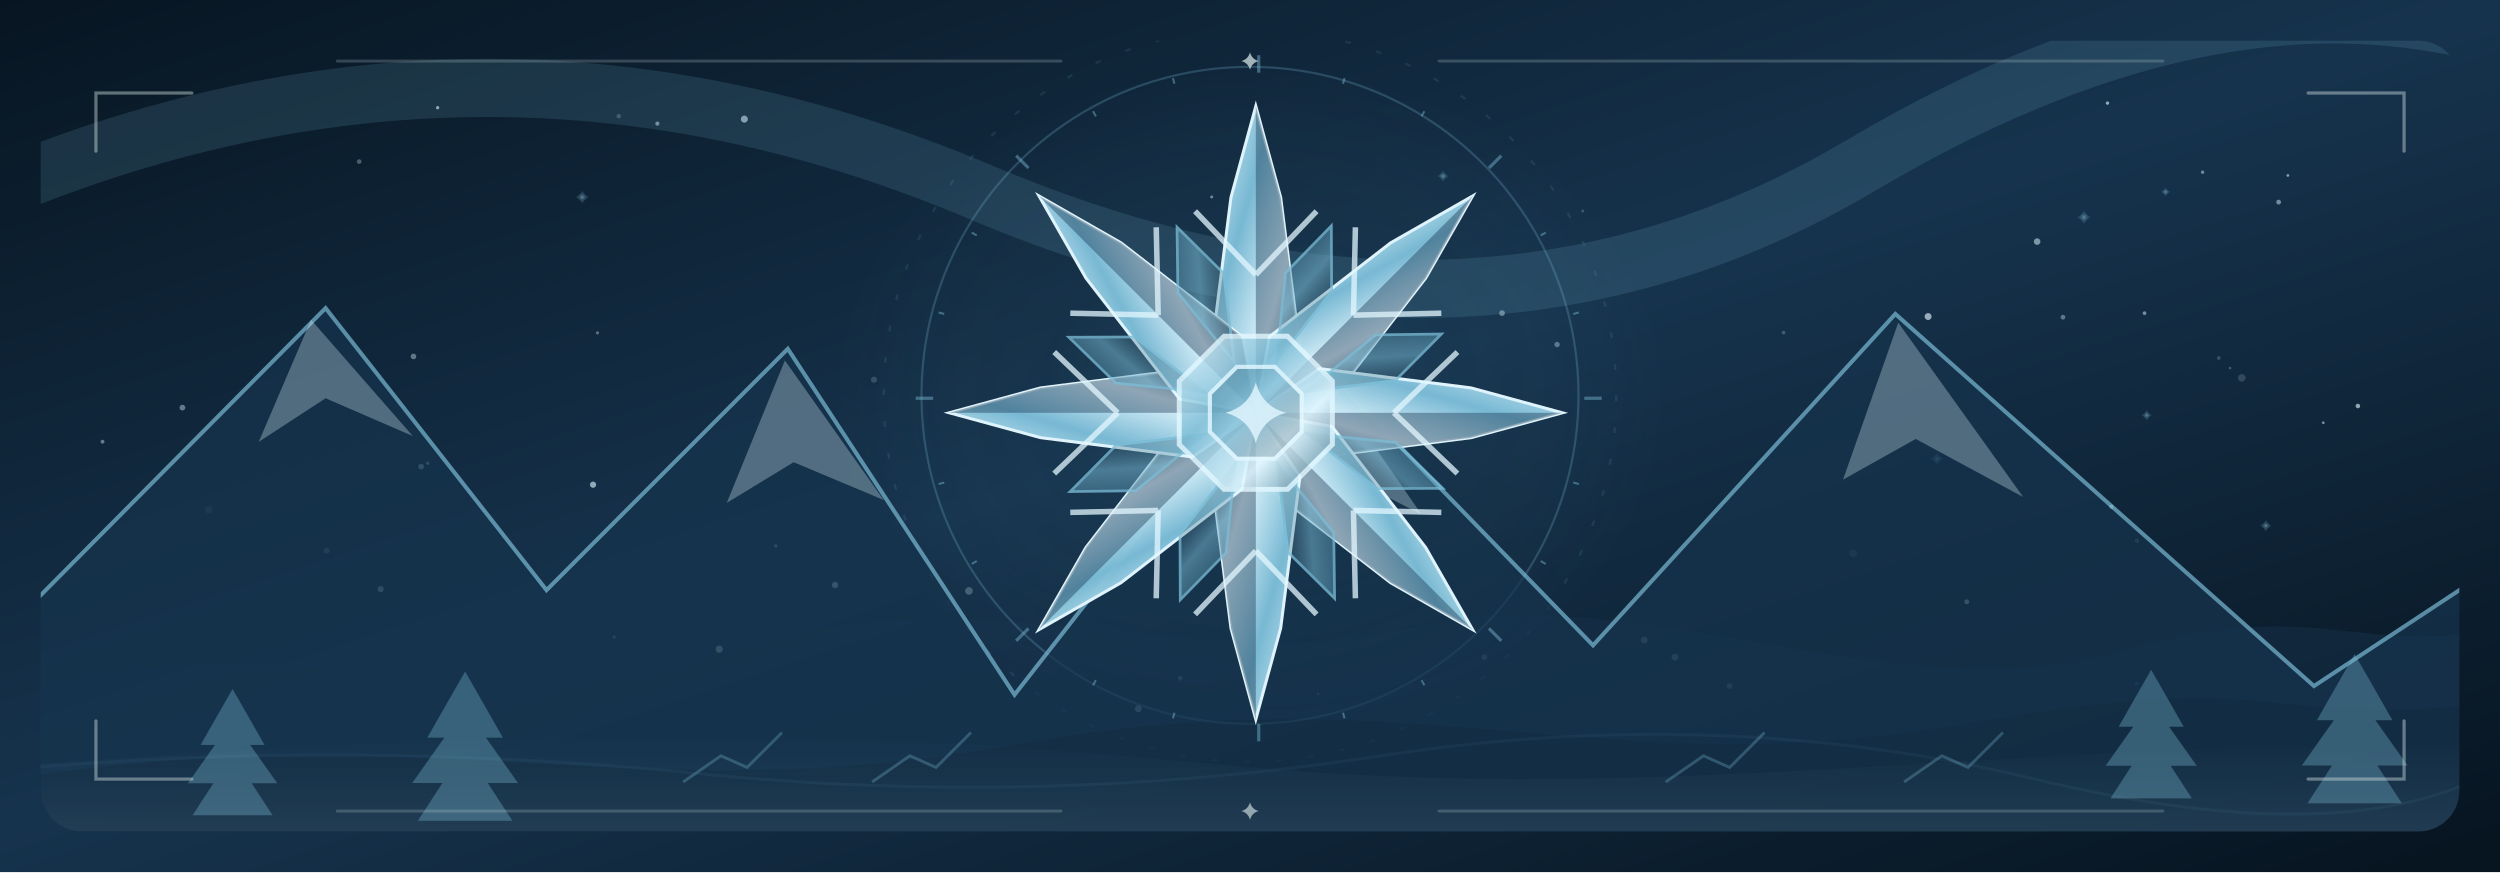
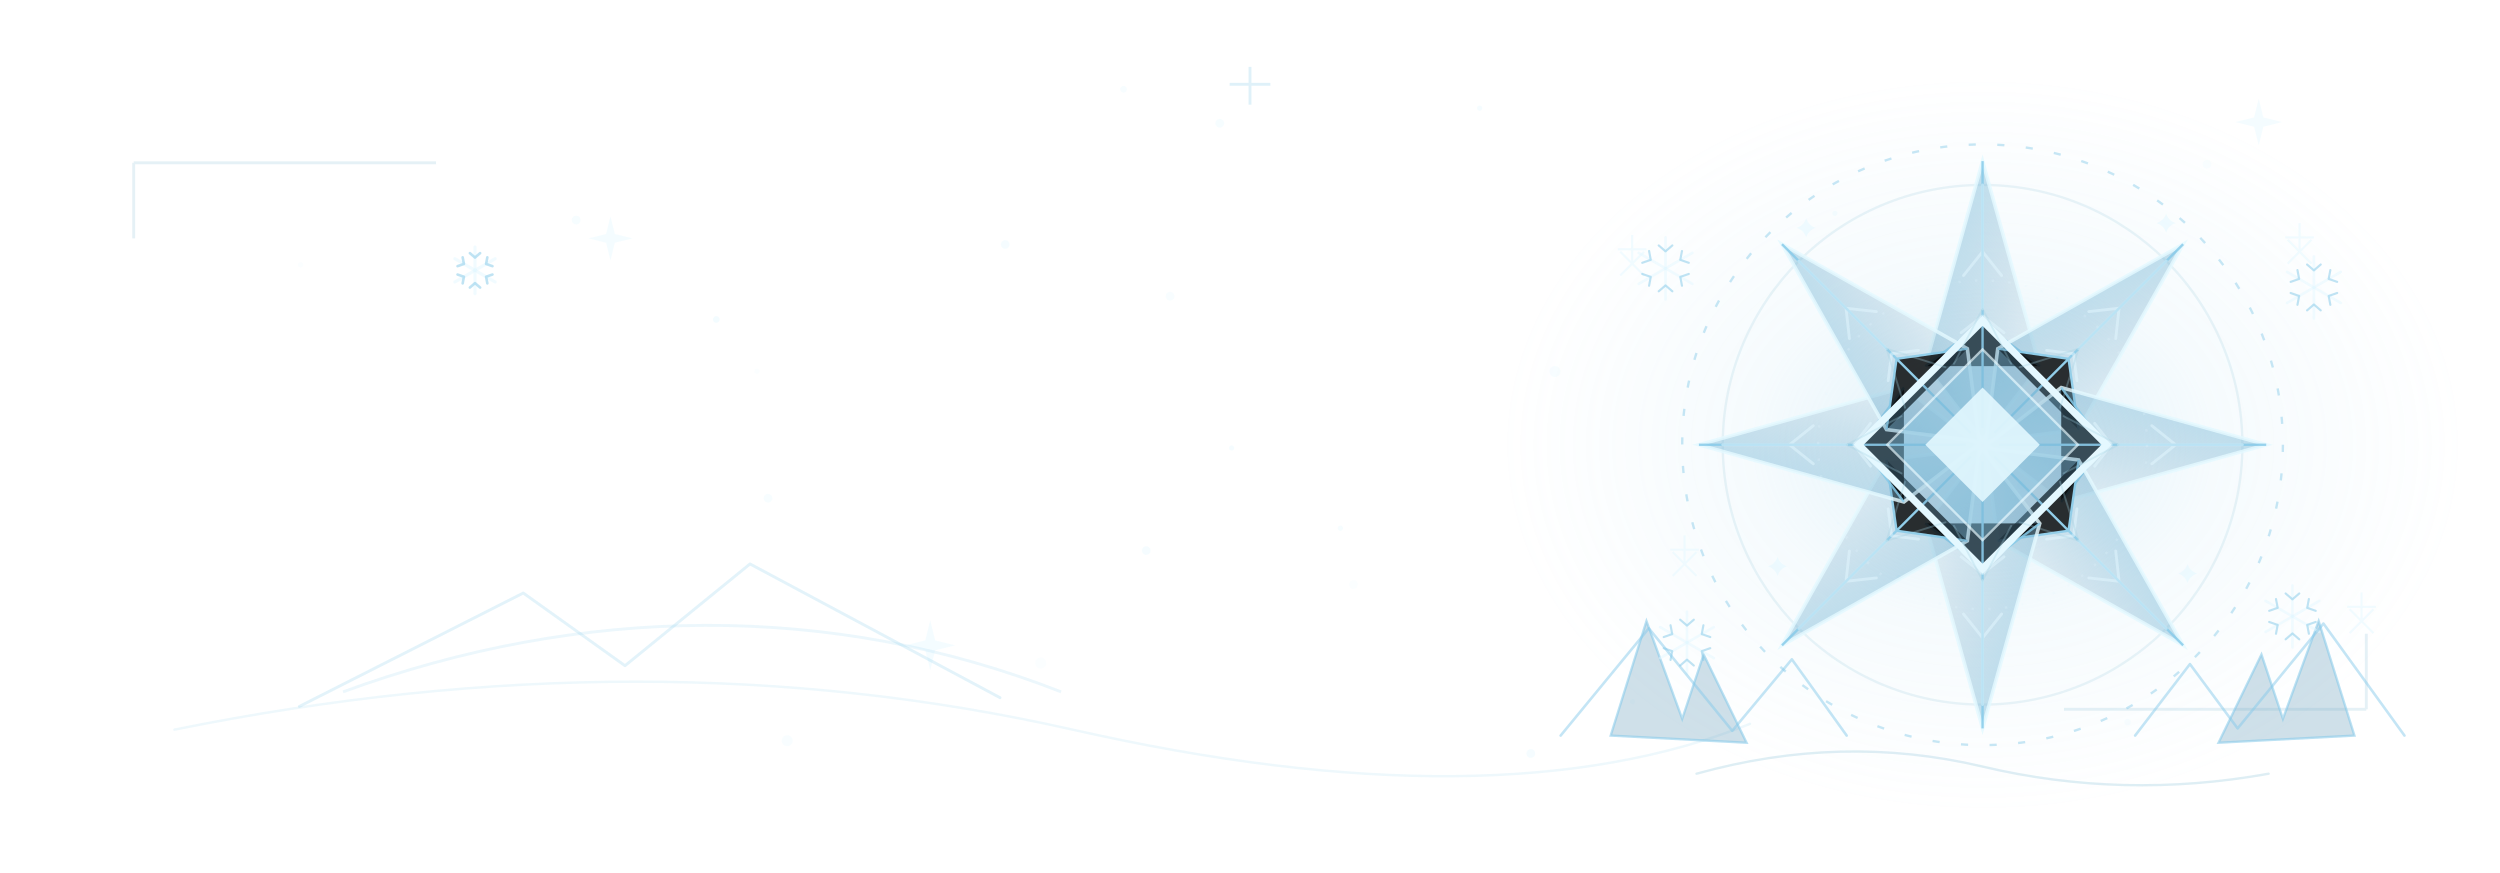
- <svg xmlns="http://www.w3.org/2000/svg" width="860" height="300" viewBox="0 0 860 300" role="img" aria-label="Arte vetorial: Inverno Eterno">
+ <svg xmlns="http://www.w3.org/2000/svg" width="860" height="300" viewBox="0 0 860 300" role="img" aria-label="Arte vetorial Inverno Eterno">
  <defs>
-     <style>:root{--ink:#7abbd5;--light:#e2f7ff;--deep:#16334d;--base:#071521;--ornament:#c6d6d8}</style>
-     <linearGradient id="bg" x1="0" y1="0" x2="0.95" y2="1">
-       <stop stop-color="#071521" />
-       <stop offset=".50" stop-color="#16334d" />
-       <stop offset="1" stop-color="#071521" />
+     <linearGradient id="metal" x1="0" y1="0" x2="1" y2="1">
+       <stop stop-color="#e4f8ff" />
+       <stop offset=".42" stop-color="#83c9e9" />
+       <stop offset="1" stop-color="#5c95b5" />
+     </linearGradient>
+     <linearGradient id="wash" x1="0" y1="0" x2="1" y2="0">
+       <stop stop-color="#5c95b5" stop-opacity=".02" />
+       <stop offset=".55" stop-color="#83c9e9" stop-opacity=".12" />
+       <stop offset="1" stop-color="#83c9e9" stop-opacity=".04" />
    </linearGradient>
    <radialGradient id="halo">
-       <stop stop-color="#7abbd5" stop-opacity=".29" />
-       <stop offset=".5" stop-color="#356981" stop-opacity=".13" />
-       <stop offset="1" stop-color="#7abbd5" stop-opacity="0" />
+       <stop stop-color="#83c9e9" stop-opacity=".25" />
+       <stop offset=".48" stop-color="#83c9e9" stop-opacity=".075" />
+       <stop offset="1" stop-color="#83c9e9" stop-opacity="0" />
    </radialGradient>
-     <linearGradient id="metal" x1="0" y1="0" x2="1" y2="1">
-       <stop stop-color="#e2f7ff" />
-       <stop offset=".36" stop-color="#7abbd5" />
-       <stop offset=".68" stop-color="#e2f7ff" />
-       <stop offset="1" stop-color="#356981" />
-     </linearGradient>
-     <linearGradient id="shadow" x1="0" y1="0" x2="1" y2="1">
-       <stop stop-color="#356981" />
-       <stop offset=".55" stop-color="#16334d" />
-       <stop offset="1" stop-color="#071521" />
-     </linearGradient>
-     <radialGradient id="shine">
-       <stop stop-color="#e2f7ff" />
-       <stop offset=".32" stop-color="#7abbd5" stop-opacity=".66" />
-       <stop offset="1" stop-color="#7abbd5" stop-opacity="0" />
-     </radialGradient>
+     <linearGradient id="gold" x1="0" y1="0" x2="1" y2="1">
+       <stop stop-color="#e4f8ff" />
+       <stop offset=".52" stop-color="#a1cee0" />
+       <stop offset="1" stop-color="#5c95b5" />
+     </linearGradient>
    <linearGradient id="glass" x1="0" y1="0" x2="1" y2="1">
-       <stop stop-color="#356981" stop-opacity=".62" />
-       <stop offset=".45" stop-color="#7abbd5" stop-opacity=".66" />
-       <stop offset="1" stop-color="#071521" stop-opacity=".12" />
-     </linearGradient>
-     <linearGradient id="mist" x1="0" y1="0" x2="0" y2="1">
-       <stop stop-color="#7abbd5" stop-opacity="0" />
-       <stop offset="1" stop-color="#e2f7ff" stop-opacity=".23" />
-     </linearGradient>
-     <clipPath id="clip">
-       <rect x="14" y="14" width="832" height="272" rx="14" />
-     </clipPath>
+       <stop stop-color="#83c9e9" stop-opacity=".6" />
+       <stop offset=".75" stop-color="#5c95b5" stop-opacity=".14" />
+       <stop offset="1" stop-color="#e4f8ff" stop-opacity=".24" />
+     </linearGradient>
  </defs>
-   <rect width="860" height="300" fill="url(#bg)" />
-   <g clip-path="url(#clip)">
-     <circle cx="147.13" cy="159.36" r="0.56" fill="#e2f7ff" opacity="0.5" />
-     <circle cx="516.7" cy="107.71" r="0.99" fill="#e2f7ff" opacity="0.42" />
-     <circle cx="62.75" cy="140.22" r="0.99" fill="#e2f7ff" opacity="0.4" />
-     <circle cx="735.09" cy="185.97" r="0.76" fill="#e2f7ff" opacity="0.24" />
-     <circle cx="130.95" cy="202.67" r="1.06" fill="#e2f7ff" opacity="0.44" />
-     <circle cx="383.15" cy="133.73" r="0.61" fill="#e2f7ff" opacity="0.4" />
-     <circle cx="144.86" cy="160.51" r="1" fill="#e2f7ff" opacity="0.48" />
-     <circle cx="226.14" cy="42.52" r="0.72" fill="#e2f7ff" opacity="0.48" />
-     <circle cx="437.97" cy="188.72" r="0.81" fill="#e2f7ff" opacity="0.33" />
-     <circle cx="757.69" cy="59.24" r="0.6" fill="#e2f7ff" opacity="0.43" />
-     <circle cx="535.64" cy="118.52" r="0.93" fill="#e2f7ff" opacity="0.35" />
-     <circle cx="565.62" cy="220.21" r="1.18" fill="#e2f7ff" opacity="0.46" />
-     <circle cx="405.99" cy="233.3" r="0.82" fill="#e2f7ff" opacity="0.45" />
-     <circle cx="726.26" cy="174.4" r="0.77" fill="#e2f7ff" opacity="0.51" />
-     <circle cx="510.63" cy="226.04" r="0.99" fill="#e2f7ff" opacity="0.4" />
-     <circle cx="811.11" cy="139.67" r="0.78" fill="#e2f7ff" opacity="0.62" />
-     <circle cx="787.03" cy="60.36" r="0.47" fill="#e2f7ff" opacity="0.57" />
-     <circle cx="737.72" cy="107.74" r="0.64" fill="#e2f7ff" opacity="0.48" />
-     <circle cx="783.85" cy="69.52" r="0.83" fill="#e2f7ff" opacity="0.47" />
-     <circle cx="205.53" cy="114.51" r="0.54" fill="#e2f7ff" opacity="0.37" />
-     <circle cx="212.85" cy="39.98" r="0.77" fill="#e2f7ff" opacity="0.2" />
-     <circle cx="123.56" cy="55.58" r="0.8" fill="#e2f7ff" opacity="0.29" />
-     <circle cx="613.55" cy="114.41" r="0.63" fill="#e2f7ff" opacity="0.22" />
-     <circle cx="266.88" cy="187.76" r="0.59" fill="#e2f7ff" opacity="0.37" />
-     <circle cx="676.57" cy="207.03" r="0.84" fill="#e2f7ff" opacity="0.57" />
-     <circle cx="544.46" cy="72.59" r="0.49" fill="#e2f7ff" opacity="0.21" />
-     <circle cx="663.27" cy="108.89" r="1.2" fill="#e2f7ff" opacity="0.63" />
-     <circle cx="767.15" cy="126.63" r="0.41" fill="#e2f7ff" opacity="0.27" />
-     <circle cx="204.01" cy="166.74" r="1.07" fill="#e2f7ff" opacity="0.61" />
-     <circle cx="594.94" cy="236" r="1.01" fill="#e2f7ff" opacity="0.37" />
-     <circle cx="700.77" cy="83.11" r="1.14" fill="#e2f7ff" opacity="0.51" />
-     <circle cx="724.97" cy="35.47" r="0.58" fill="#e2f7ff" opacity="0.62" />
-     <circle cx="142.24" cy="122.62" r="0.97" fill="#e2f7ff" opacity="0.38" />
-     <circle cx="734.93" cy="235.06" r="0.72" fill="#e2f7ff" opacity="0.19" />
-     <circle cx="763.26" cy="123.15" r="0.64" fill="#e2f7ff" opacity="0.19" />
-     <circle cx="35.27" cy="151.94" r="0.67" fill="#e2f7ff" opacity="0.41" />
-     <circle cx="771.17" cy="130.01" r="1.31" fill="#e2f7ff" opacity="0.16" />
-     <circle cx="637.47" cy="190.29" r="1.31" fill="#e2f7ff" opacity="0.14" />
-     <circle cx="435.36" cy="146.07" r="0.97" fill="#e2f7ff" opacity="0.37" />
-     <circle cx="247.42" cy="223.33" r="1.23" fill="#e2f7ff" opacity="0.49" />
-     <circle cx="799.2" cy="145.42" r="0.48" fill="#e2f7ff" opacity="0.49" />
-     <circle cx="112.32" cy="189.44" r="1.02" fill="#e2f7ff" opacity="0.23" />
-     <circle cx="150.54" cy="37.05" r="0.57" fill="#e2f7ff" opacity="0.64" />
-     <circle cx="211.27" cy="219.14" r="0.53" fill="#e2f7ff" opacity="0.3" />
-     <circle cx="407.69" cy="101.91" r="1.32" fill="#e2f7ff" opacity="0.25" />
-     <circle cx="416.82" cy="67.75" r="0.5" fill="#e2f7ff" opacity="0.49" />
-     <circle cx="300.65" cy="130.61" r="1.06" fill="#e2f7ff" opacity="0.17" />
-     <circle cx="71.81" cy="175.32" r="1.34" fill="#e2f7ff" opacity="0.13" />
-     <circle cx="391.59" cy="243.81" r="1.19" fill="#e2f7ff" opacity="0.64" />
-     <circle cx="453.47" cy="238.7" r="0.45" fill="#e2f7ff" opacity="0.37" />
-     <circle cx="709.66" cy="109.11" r="0.82" fill="#e2f7ff" opacity="0.36" />
-     <circle cx="333.32" cy="203.29" r="1.32" fill="#e2f7ff" opacity="0.24" />
-     <circle cx="287.27" cy="201.25" r="1.11" fill="#e2f7ff" opacity="0.55" />
-     <circle cx="576.2" cy="226.03" r="1.2" fill="#e2f7ff" opacity="0.46" />
-     <circle cx="256.05" cy="40.98" r="1.22" fill="#e2f7ff" opacity="0.57" />
-     <path d="M716.89 72.05 Q717.48 74.2 719.57 74.74 Q717.48 75.28 716.89 77.42 Q716.3 75.28 714.2 74.74 Q716.3 74.2 716.89 72.05Z" fill="url(#shine)" opacity="0.45" />
-     <path d="M744.96 64.19 Q745.36 65.65 746.79 66.01 Q745.36 66.38 744.96 67.84 Q744.56 66.38 743.13 66.01 Q744.56 65.65 744.96 64.19Z" fill="url(#shine)" opacity="0.45" />
-     <path d="M200.3 65.21 Q200.87 67.3 202.91 67.83 Q200.87 68.35 200.3 70.44 Q199.72 68.35 197.68 67.83 Q199.72 67.3 200.3 65.21Z" fill="url(#shine)" opacity="0.45" />
-     <path d="M666.36 155.19 Q666.93 157.29 668.98 157.82 Q666.93 158.34 666.36 160.44 Q665.78 158.34 663.73 157.82 Q665.78 157.29 666.36 155.19Z" fill="url(#shine)" opacity="0.45" />
-     <path d="M779.44 178.51 Q779.96 180.38 781.77 180.84 Q779.96 181.31 779.44 183.17 Q778.93 181.31 777.12 180.84 Q778.93 180.38 779.44 178.51Z" fill="url(#shine)" opacity="0.45" />
-     <path d="M738.48 140.76 Q738.94 142.43 740.57 142.85 Q738.94 143.27 738.48 144.95 Q738.02 143.27 736.38 142.85 Q738.02 142.43 738.48 140.76Z" fill="url(#shine)" opacity="0.45" />
-     <path d="M496.42 58.3 Q496.92 60.12 498.7 60.58 Q496.92 61.04 496.42 62.86 Q495.92 61.04 494.14 60.58 Q495.92 60.12 496.42 58.3Z" fill="url(#shine)" opacity="0.45" />
-     <path d="M-10 244 C105 205 150 256 246 225 S412 235 486 216 S654 247 730 224 S820 235 880 208 V310 H-10Z" fill="#16334d" opacity=".44" />
-     <path d="M-10 270 C150 243 211 281 350 256 S550 271 676 249 S770 255 878 239V314H-10Z" fill="#071521" opacity=".55" />
-     <path d="M0 265 Q120 254 239 266T475 260T700 268T860 264" fill="none" stroke="#7abbd5" stroke-opacity=".18" stroke-width="1" />
-     <ellipse cx="430" cy="136" rx="142.38" ry="113" fill="url(#halo)" opacity=".6" />
-     <circle cx="430" cy="136" r="113" fill="none" stroke="#7abbd5" stroke-width="0.75" stroke-opacity="0.25" />
-     <circle cx="430" cy="136" r="126" fill="none" stroke="#7abbd5" stroke-width="0.8" stroke-opacity="0.12" stroke-dasharray="2 9" />
-     <path d="M-20 239L112 106L188 203L271 120L349 239L445 116L548 222L652 108L796 236L890 174V310H-20Z" fill="#16334d" stroke="#7abbd5" stroke-width="1.4" opacity=".7" />
-     <path d="M107 110L142 150L112 137L89 152ZM270 124l34 48-31-13-23 14ZM449 119l40 58-37-19-29 13ZM653 111l43 60-37-20-25 14Z" fill="#e2f7ff" opacity=".3" />
-     <path d="M-20 265C154 253 256 247 419 263S700 251 890 257V300H-20" fill="url(#mist)" opacity=".5" />
-     <path d="M0 65Q169-5 337 66T640 57T880 20" stroke="#7abbd5" stroke-opacity=".15" stroke-width="20" fill="none" />
-     <path d="M545 137L551 137" stroke="#7abbd5" stroke-width="1.1" opacity="0.45" />
-     <path d="M541.18 165.99L543.12 166.51" stroke="#7abbd5" stroke-width="0.7" opacity="0.45" />
-     <path d="M529.99 193L531.73 194" stroke="#7abbd5" stroke-width="0.7" opacity="0.45" />
-     <path d="M512.2 216.2L516.44 220.44" stroke="#7abbd5" stroke-width="1.1" opacity="0.45" />
-     <path d="M489 233.99L490 235.73" stroke="#7abbd5" stroke-width="0.7" opacity="0.45" />
-     <path d="M461.99 245.18L462.51 247.12" stroke="#7abbd5" stroke-width="0.7" opacity="0.45" />
-     <path d="M433 249L433 255" stroke="#7abbd5" stroke-width="1.1" opacity="0.45" />
-     <path d="M404.01 245.18L403.49 247.12" stroke="#7abbd5" stroke-width="0.7" opacity="0.45" />
-     <path d="M377 233.99L376 235.73" stroke="#7abbd5" stroke-width="0.7" opacity="0.45" />
-     <path d="M353.8 216.2L349.56 220.44" stroke="#7abbd5" stroke-width="1.1" opacity="0.45" />
-     <path d="M336.01 193L334.27 194" stroke="#7abbd5" stroke-width="0.7" opacity="0.45" />
-     <path d="M324.82 165.99L322.88 166.51" stroke="#7abbd5" stroke-width="0.7" opacity="0.45" />
-     <path d="M321 137L315 137" stroke="#7abbd5" stroke-width="1.1" opacity="0.45" />
-     <path d="M324.82 108.01L322.88 107.49" stroke="#7abbd5" stroke-width="0.7" opacity="0.45" />
-     <path d="M336.01 81L334.27 80" stroke="#7abbd5" stroke-width="0.7" opacity="0.45" />
-     <path d="M353.8 57.8L349.56 53.56" stroke="#7abbd5" stroke-width="1.1" opacity="0.45" />
-     <path d="M377 40.01L376 38.27" stroke="#7abbd5" stroke-width="0.7" opacity="0.45" />
-     <path d="M404.01 28.82L403.49 26.88" stroke="#7abbd5" stroke-width="0.7" opacity="0.45" />
-     <path d="M433 25L433 19" stroke="#7abbd5" stroke-width="1.1" opacity="0.45" />
-     <path d="M461.99 28.82L462.51 26.88" stroke="#7abbd5" stroke-width="0.7" opacity="0.45" />
-     <path d="M489 40.01L490 38.27" stroke="#7abbd5" stroke-width="0.7" opacity="0.45" />
-     <path d="M512.2 57.8L516.44 53.56" stroke="#7abbd5" stroke-width="1.1" opacity="0.45" />
-     <path d="M529.99 81L531.73 80" stroke="#7abbd5" stroke-width="0.7" opacity="0.45" />
-     <path d="M541.18 108.01L543.12 107.49" stroke="#7abbd5" stroke-width="0.7" opacity="0.45" />
-     <g transform="translate(432 142) scale(0.95)">
+   <path d="M46 56h104M46 56v26M814 244h-104M814 244v-26" stroke="#a1cee0" stroke-opacity=".27" stroke-width="1" />
+   <path d="M430 23v13m-7-7h14" stroke="#83c9e9" stroke-opacity=".25" stroke-width="1" />
+   <circle cx="386.5" cy="30.7" r="1.15" fill="#e4f8ff" opacity="0.30" />
+   <circle cx="759.2" cy="56.5" r="1.5" fill="#e4f8ff" opacity="0.19" />
+   <circle cx="461.1" cy="181.7" r="0.9" fill="#e4f8ff" opacity="0.35" />
+   <circle cx="260.4" cy="127.7" r="0.9" fill="#e4f8ff" opacity="0.15" />
+   <circle cx="631.2" cy="73.4" r="0.9" fill="#e4f8ff" opacity="0.29" />
+   <circle cx="103.4" cy="91.1" r="0.9" fill="#e4f8ff" opacity="0.15" />
+   <circle cx="465.6" cy="201.1" r="1.5" fill="#e4f8ff" opacity="0.15" />
+   <circle cx="695.4" cy="167.0" r="1.5" fill="#e4f8ff" opacity="0.35" />
+   <circle cx="402.5" cy="101.9" r="1.5" fill="#e4f8ff" opacity="0.27" />
+   <circle cx="345.8" cy="84.1" r="1.5" fill="#e4f8ff" opacity="0.36" />
+   <circle cx="358.0" cy="228.1" r="1.9" fill="#e4f8ff" opacity="0.15" />
+   <circle cx="561.6" cy="241.4" r="0.9" fill="#e4f8ff" opacity="0.19" />
+   <circle cx="509.0" cy="37.2" r="0.9" fill="#e4f8ff" opacity="0.38" />
+   <circle cx="246.4" cy="109.9" r="1.15" fill="#e4f8ff" opacity="0.43" />
+   <circle cx="653.2" cy="198.7" r="0.9" fill="#e4f8ff" opacity="0.39" />
+   <circle cx="394.3" cy="189.4" r="1.5" fill="#e4f8ff" opacity="0.36" />
+   <circle cx="419.6" cy="42.4" r="1.5" fill="#e4f8ff" opacity="0.32" />
+   <circle cx="423.7" cy="154.1" r="0.9" fill="#e4f8ff" opacity="0.36" />
+   <circle cx="534.9" cy="127.8" r="1.9" fill="#e4f8ff" opacity="0.26" />
+   <circle cx="678.9" cy="147.3" r="1.9" fill="#e4f8ff" opacity="0.23" />
+   <circle cx="526.6" cy="259.2" r="1.5" fill="#e4f8ff" opacity="0.38" />
+   <circle cx="270.8" cy="254.8" r="1.9" fill="#e4f8ff" opacity="0.25" />
+   <circle cx="264.2" cy="171.4" r="1.5" fill="#e4f8ff" opacity="0.29" />
+   <circle cx="731.9" cy="248.4" r="1.15" fill="#e4f8ff" opacity="0.22" />
+   <circle cx="708.8" cy="144.3" r="1.15" fill="#e4f8ff" opacity="0.28" />
+   <circle cx="198.2" cy="75.7" r="1.5" fill="#e4f8ff" opacity="0.35" />
+   <path d="M210 74.4L211.5 80.5L217.6 82L211.5 83.5L210 89.6L208.5 83.5L202.4 82L208.5 80.5Z" fill="#e4f8ff" opacity=".40" />
+   <path d="M320 213.4L321.7 220.3L328.6 222L321.7 223.7L320 230.6L318.3 223.7L311.4 222L318.3 220.3Z" fill="#e4f8ff" opacity=".40" />
+   <path d="M777 34.0L778.6 40.4L785.0 42L778.6 43.6L777 50.0L775.4 43.6L769.0 42L775.4 40.4Z" fill="#e4f8ff" opacity=".40" />
+   <path d="M118 238c82-30 168-31 247 0" stroke="#83c9e9" stroke-opacity=".16" fill="none" />
+   <g data-hb-v86="ambient-detail" pointer-events="none">
+     <path d="M60 251Q223 218 369 251T602 249" stroke="#83c9e9" stroke-opacity="0.14" stroke-width="0.85" stroke-linecap="round" stroke-linejoin="round" fill="none" />
+     <path d="M103 243L180 204L215 229L258 194L344 240" stroke="#83c9e9" stroke-opacity="0.22" stroke-width="1" stroke-linecap="round" stroke-linejoin="round" fill="none" />
+     <g transform="rotate(0 163.4 93)">
+       <path d="M163.4 93v-8" stroke="#e4f8ff" stroke-opacity="0.5" stroke-width="1.1" stroke-linecap="round" stroke-linejoin="round" fill="none" />
+       <path d="M163.4 88.6l-1.76 -1.52M163.4 88.6l1.76 -1.52" stroke="#83c9e9" stroke-opacity="0.5" stroke-width="0.9" stroke-linecap="round" stroke-linejoin="round" fill="none" />
+     </g>
+     <g transform="rotate(60 163.4 93)">
+       <path d="M163.4 93v-8" stroke="#e4f8ff" stroke-opacity="0.5" stroke-width="1.1" stroke-linecap="round" stroke-linejoin="round" fill="none" />
+       <path d="M163.4 88.6l-1.76 -1.52M163.4 88.6l1.76 -1.52" stroke="#83c9e9" stroke-opacity="0.5" stroke-width="0.9" stroke-linecap="round" stroke-linejoin="round" fill="none" />
+     </g>
+     <g transform="rotate(120 163.4 93)">
+       <path d="M163.4 93v-8" stroke="#e4f8ff" stroke-opacity="0.5" stroke-width="1.1" stroke-linecap="round" stroke-linejoin="round" fill="none" />
+       <path d="M163.4 88.6l-1.76 -1.52M163.4 88.6l1.76 -1.52" stroke="#83c9e9" stroke-opacity="0.5" stroke-width="0.9" stroke-linecap="round" stroke-linejoin="round" fill="none" />
+     </g>
+     <g transform="rotate(180 163.4 93)">
+       <path d="M163.4 93v-8" stroke="#e4f8ff" stroke-opacity="0.5" stroke-width="1.1" stroke-linecap="round" stroke-linejoin="round" fill="none" />
+       <path d="M163.4 88.6l-1.76 -1.52M163.4 88.6l1.76 -1.52" stroke="#83c9e9" stroke-opacity="0.5" stroke-width="0.9" stroke-linecap="round" stroke-linejoin="round" fill="none" />
+     </g>
+     <g transform="rotate(240 163.4 93)">
+       <path d="M163.4 93v-8" stroke="#e4f8ff" stroke-opacity="0.5" stroke-width="1.1" stroke-linecap="round" stroke-linejoin="round" fill="none" />
+       <path d="M163.4 88.6l-1.76 -1.52M163.4 88.6l1.76 -1.52" stroke="#83c9e9" stroke-opacity="0.5" stroke-width="0.9" stroke-linecap="round" stroke-linejoin="round" fill="none" />
+     </g>
+     <g transform="rotate(300 163.4 93)">
+       <path d="M163.4 93v-8" stroke="#e4f8ff" stroke-opacity="0.5" stroke-width="1.1" stroke-linecap="round" stroke-linejoin="round" fill="none" />
+       <path d="M163.4 88.6l-1.76 -1.52M163.4 88.6l1.76 -1.52" stroke="#83c9e9" stroke-opacity="0.5" stroke-width="0.9" stroke-linecap="round" stroke-linejoin="round" fill="none" />
+     </g>
+   </g>
+   <g transform="translate(682 153) scale(0.82)">
+     <ellipse rx="201" ry="154" fill="url(#halo)" />
+     <circle r="126" stroke="#83c9e9" stroke-opacity=".44" stroke-dasharray="3 9" fill="none" />
+     <circle r="109" stroke="#a1cee0" stroke-opacity=".22" fill="none" />
+     <g transform="rotate(0)">
+       <path d="M0-119L24-33L0-2L-24-33Z" fill="url(#glass)" stroke="#e4f8ff" stroke-width="1.5" stroke-opacity=".82" />
+       <path d="M0-119v112M-24-33L0-51L24-33" stroke="#83c9e9" stroke-width="1" opacity=".8" />
+     </g>
+     <g transform="rotate(45)">
+       <path d="M0-119L24-33L0-2L-24-33Z" fill="url(#glass)" stroke="#e4f8ff" stroke-width="1.5" stroke-opacity=".82" />
+       <path d="M0-119v112M-24-33L0-51L24-33" stroke="#83c9e9" stroke-width="1" opacity=".8" />
+     </g>
+     <g transform="rotate(90)">
+       <path d="M0-119L24-33L0-2L-24-33Z" fill="url(#glass)" stroke="#e4f8ff" stroke-width="1.5" stroke-opacity=".82" />
+       <path d="M0-119v112M-24-33L0-51L24-33" stroke="#83c9e9" stroke-width="1" opacity=".8" />
+     </g>
+     <g transform="rotate(135)">
+       <path d="M0-119L24-33L0-2L-24-33Z" fill="url(#glass)" stroke="#e4f8ff" stroke-width="1.5" stroke-opacity=".82" />
+       <path d="M0-119v112M-24-33L0-51L24-33" stroke="#83c9e9" stroke-width="1" opacity=".8" />
+     </g>
+     <g transform="rotate(180)">
+       <path d="M0-119L24-33L0-2L-24-33Z" fill="url(#glass)" stroke="#e4f8ff" stroke-width="1.5" stroke-opacity=".82" />
+       <path d="M0-119v112M-24-33L0-51L24-33" stroke="#83c9e9" stroke-width="1" opacity=".8" />
+     </g>
+     <g transform="rotate(225)">
+       <path d="M0-119L24-33L0-2L-24-33Z" fill="url(#glass)" stroke="#e4f8ff" stroke-width="1.5" stroke-opacity=".82" />
+       <path d="M0-119v112M-24-33L0-51L24-33" stroke="#83c9e9" stroke-width="1" opacity=".8" />
+     </g>
+     <g transform="rotate(270)">
+       <path d="M0-119L24-33L0-2L-24-33Z" fill="url(#glass)" stroke="#e4f8ff" stroke-width="1.5" stroke-opacity=".82" />
+       <path d="M0-119v112M-24-33L0-51L24-33" stroke="#83c9e9" stroke-width="1" opacity=".8" />
+     </g>
+     <g transform="rotate(315)">
+       <path d="M0-119L24-33L0-2L-24-33Z" fill="url(#glass)" stroke="#e4f8ff" stroke-width="1.5" stroke-opacity=".82" />
+       <path d="M0-119v112M-24-33L0-51L24-33" stroke="#83c9e9" stroke-width="1" opacity=".8" />
+     </g>
+     <path d="M0-52L52 0L0 52L-52 0Z" fill="#5c95b5" fill-opacity=".3" stroke="#e4f8ff" stroke-width="3" />
+     <path d="M0-40L40 0L0 40L-40 0Z" fill="#83c9e9" fill-opacity=".5" stroke="#e4f8ff" opacity=".7" />
+     <path d="M0-24L24 0L0 24L-24 0Z" fill="#e4f8ff" opacity=".88" />
+     <path d="M-156 122L-141 74L-126 115L-117 88L-99 125Z" fill="#5c95b5" fill-opacity=".29" stroke="#83c9e9" stroke-opacity=".55" />
+     <path d="M156 122L141 74L126 115L117 88L99 125Z" fill="#5c95b5" fill-opacity=".29" stroke="#83c9e9" stroke-opacity=".55" />
+     <path d="M-153 -82h12m-6-6v12m-5-5l10 10m0-10l-10 10" stroke="#e4f8ff" stroke-width=".9" opacity=".5" />
+     <path d="M127 -87h12m-6-6v12m-5-5l10 10m0-10l-10 10" stroke="#e4f8ff" stroke-width=".9" opacity=".5" />
+     <path d="M-131 44h12m-6-6v12m-5-5l10 10m0-10l-10 10" stroke="#e4f8ff" stroke-width=".9" opacity=".5" />
+     <path d="M153 68h12m-6-6v12m-5-5l10 10m0-10l-10 10" stroke="#e4f8ff" stroke-width=".9" opacity=".5" />
+     <g data-hb-v86="fine-detail" pointer-events="none">
      <g transform="rotate(0)">
-         <path d="M0 0L-16-23L-9-78L0-111L9-78L16-23Z" fill="url(#metal)" stroke="#e2f7ff" stroke-width="1.1" opacity=".98" />
-         <path d="M0 0V-111L9-78L16-23Z" fill="#16334d" opacity=".4" />
-         <path d="M0-50l-22-23M0-50l22-23" fill="none" stroke="#e2f7ff" stroke-opacity=".75" stroke-width="2" />
+         <path d="M0-109L0-57M0-81l-8 10M0-81l8 10M0-54l-9 7M0-54l9 7" stroke="#e4f8ff" stroke-opacity="0.5" stroke-width="1.2" stroke-linecap="round" stroke-linejoin="round" fill="none" />
+         <path d="M-12-34L0-57L12-34" stroke="#a1cee0" stroke-opacity="0.3" stroke-width="0.8" stroke-linecap="round" stroke-linejoin="round" fill="none" />
      </g>
      <g transform="rotate(45)">
-         <path d="M0 0L-16-23L-9-78L0-111L9-78L16-23Z" fill="url(#metal)" stroke="#e2f7ff" stroke-width="1.1" opacity=".98" />
-         <path d="M0 0V-111L9-78L16-23Z" fill="#16334d" opacity=".4" />
-         <path d="M0-50l-22-23M0-50l22-23" fill="none" stroke="#e2f7ff" stroke-opacity=".75" stroke-width="2" />
+         <path d="M0-109L0-57M0-81l-8 10M0-81l8 10M0-54l-9 7M0-54l9 7" stroke="#e4f8ff" stroke-opacity="0.5" stroke-width="1.2" stroke-linecap="round" stroke-linejoin="round" fill="none" />
+         <path d="M-12-34L0-57L12-34" stroke="#a1cee0" stroke-opacity="0.3" stroke-width="0.8" stroke-linecap="round" stroke-linejoin="round" fill="none" />
      </g>
      <g transform="rotate(90)">
-         <path d="M0 0L-16-23L-9-78L0-111L9-78L16-23Z" fill="url(#metal)" stroke="#e2f7ff" stroke-width="1.1" opacity=".98" />
-         <path d="M0 0V-111L9-78L16-23Z" fill="#16334d" opacity=".4" />
-         <path d="M0-50l-22-23M0-50l22-23" fill="none" stroke="#e2f7ff" stroke-opacity=".75" stroke-width="2" />
+         <path d="M0-109L0-57M0-81l-8 10M0-81l8 10M0-54l-9 7M0-54l9 7" stroke="#e4f8ff" stroke-opacity="0.5" stroke-width="1.2" stroke-linecap="round" stroke-linejoin="round" fill="none" />
+         <path d="M-12-34L0-57L12-34" stroke="#a1cee0" stroke-opacity="0.3" stroke-width="0.8" stroke-linecap="round" stroke-linejoin="round" fill="none" />
      </g>
      <g transform="rotate(135)">
-         <path d="M0 0L-16-23L-9-78L0-111L9-78L16-23Z" fill="url(#metal)" stroke="#e2f7ff" stroke-width="1.1" opacity=".98" />
-         <path d="M0 0V-111L9-78L16-23Z" fill="#16334d" opacity=".4" />
-         <path d="M0-50l-22-23M0-50l22-23" fill="none" stroke="#e2f7ff" stroke-opacity=".75" stroke-width="2" />
+         <path d="M0-109L0-57M0-81l-8 10M0-81l8 10M0-54l-9 7M0-54l9 7" stroke="#e4f8ff" stroke-opacity="0.5" stroke-width="1.2" stroke-linecap="round" stroke-linejoin="round" fill="none" />
+         <path d="M-12-34L0-57L12-34" stroke="#a1cee0" stroke-opacity="0.3" stroke-width="0.8" stroke-linecap="round" stroke-linejoin="round" fill="none" />
      </g>
      <g transform="rotate(180)">
-         <path d="M0 0L-16-23L-9-78L0-111L9-78L16-23Z" fill="url(#metal)" stroke="#e2f7ff" stroke-width="1.1" opacity=".98" />
-         <path d="M0 0V-111L9-78L16-23Z" fill="#16334d" opacity=".4" />
-         <path d="M0-50l-22-23M0-50l22-23" fill="none" stroke="#e2f7ff" stroke-opacity=".75" stroke-width="2" />
+         <path d="M0-109L0-57M0-81l-8 10M0-81l8 10M0-54l-9 7M0-54l9 7" stroke="#e4f8ff" stroke-opacity="0.5" stroke-width="1.2" stroke-linecap="round" stroke-linejoin="round" fill="none" />
+         <path d="M-12-34L0-57L12-34" stroke="#a1cee0" stroke-opacity="0.3" stroke-width="0.8" stroke-linecap="round" stroke-linejoin="round" fill="none" />
      </g>
      <g transform="rotate(225)">
-         <path d="M0 0L-16-23L-9-78L0-111L9-78L16-23Z" fill="url(#metal)" stroke="#e2f7ff" stroke-width="1.1" opacity=".98" />
-         <path d="M0 0V-111L9-78L16-23Z" fill="#16334d" opacity=".4" />
-         <path d="M0-50l-22-23M0-50l22-23" fill="none" stroke="#e2f7ff" stroke-opacity=".75" stroke-width="2" />
+         <path d="M0-109L0-57M0-81l-8 10M0-81l8 10M0-54l-9 7M0-54l9 7" stroke="#e4f8ff" stroke-opacity="0.5" stroke-width="1.2" stroke-linecap="round" stroke-linejoin="round" fill="none" />
+         <path d="M-12-34L0-57L12-34" stroke="#a1cee0" stroke-opacity="0.3" stroke-width="0.8" stroke-linecap="round" stroke-linejoin="round" fill="none" />
      </g>
      <g transform="rotate(270)">
-         <path d="M0 0L-16-23L-9-78L0-111L9-78L16-23Z" fill="url(#metal)" stroke="#e2f7ff" stroke-width="1.1" opacity=".98" />
-         <path d="M0 0V-111L9-78L16-23Z" fill="#16334d" opacity=".4" />
-         <path d="M0-50l-22-23M0-50l22-23" fill="none" stroke="#e2f7ff" stroke-opacity=".75" stroke-width="2" />
+         <path d="M0-109L0-57M0-81l-8 10M0-81l8 10M0-54l-9 7M0-54l9 7" stroke="#e4f8ff" stroke-opacity="0.5" stroke-width="1.2" stroke-linecap="round" stroke-linejoin="round" fill="none" />
+         <path d="M-12-34L0-57L12-34" stroke="#a1cee0" stroke-opacity="0.3" stroke-width="0.8" stroke-linecap="round" stroke-linejoin="round" fill="none" />
      </g>
      <g transform="rotate(315)">
-         <path d="M0 0L-16-23L-9-78L0-111L9-78L16-23Z" fill="url(#metal)" stroke="#e2f7ff" stroke-width="1.1" opacity=".98" />
-         <path d="M0 0V-111L9-78L16-23Z" fill="#16334d" opacity=".4" />
-         <path d="M0-50l-22-23M0-50l22-23" fill="none" stroke="#e2f7ff" stroke-opacity=".75" stroke-width="2" />
-       </g>
-       <g transform="rotate(22)">
-         <path d="M0-20L-9-51L0-73L9-51Z" fill="url(#glass)" stroke="#7abbd5" opacity=".78" />
-       </g>
-       <g transform="rotate(67)">
-         <path d="M0-20L-9-51L0-73L9-51Z" fill="url(#glass)" stroke="#7abbd5" opacity=".78" />
-       </g>
-       <g transform="rotate(112)">
-         <path d="M0-20L-9-51L0-73L9-51Z" fill="url(#glass)" stroke="#7abbd5" opacity=".78" />
-       </g>
-       <g transform="rotate(157)">
-         <path d="M0-20L-9-51L0-73L9-51Z" fill="url(#glass)" stroke="#7abbd5" opacity=".78" />
-       </g>
-       <g transform="rotate(202)">
-         <path d="M0-20L-9-51L0-73L9-51Z" fill="url(#glass)" stroke="#7abbd5" opacity=".78" />
-       </g>
-       <g transform="rotate(247)">
-         <path d="M0-20L-9-51L0-73L9-51Z" fill="url(#glass)" stroke="#7abbd5" opacity=".78" />
-       </g>
-       <g transform="rotate(292)">
-         <path d="M0-20L-9-51L0-73L9-51Z" fill="url(#glass)" stroke="#7abbd5" opacity=".78" />
-       </g>
-       <g transform="rotate(337)">
-         <path d="M0-20L-9-51L0-73L9-51Z" fill="url(#glass)" stroke="#7abbd5" opacity=".78" />
-       </g>
-       <polygon points="27.72,11.48 11.48,27.72 -11.48,27.72 -27.72,11.48 -27.72,-11.48 -11.48,-27.72 11.48,-27.72 27.72,-11.48" fill="url(#metal)" stroke="#e2f7ff" stroke-width="1.8" opacity="0.8" />
-       <polygon points="16.63,6.89 6.89,16.63 -6.89,16.63 -16.63,6.89 -16.63,-6.89 -6.89,-16.63 6.89,-16.63 16.63,-6.89" fill="url(#glass)" stroke="#e2f7ff" stroke-width="1.5" opacity="0.8" />
-       <path d="M0 -11 Q2.42 -2.2 11 0 Q2.42 2.2 0 11 Q-2.42 2.2 -11 0 Q-2.42 -2.2 0 -11Z" fill="#e2f7ff" opacity="0.82" />
-     </g>
-     <path d="M80 237.0 l-11.0 19.25h4.95l-9.35 13.2h8.8l-7.15 11.0h27.5l-7.15 -11.0h8.8l-9.35 -13.2h4.95Z" fill="#7abbd5" opacity="0.34" />
-     <path d="M160 231.0 l-13.0 22.75h5.85l-11.05 15.6h10.4l-8.45 13.0h32.5l-8.45 -13.0h10.4l-11.05 -15.6h5.85Z" fill="#7abbd5" opacity="0.34" />
-     <path d="M740 230.4 l-11.2 19.6h5.04l-9.52 13.44h8.96l-7.28 11.2h28l-7.28 -11.2h8.96l-9.52 -13.44h5.04Z" fill="#7abbd5" opacity="0.34" />
-     <path d="M810 225.0 l-13.0 22.75h5.85l-11.05 15.6h10.4l-8.45 13.0h32.5l-8.45 -13.0h10.4l-11.05 -15.6h5.85Z" fill="#7abbd5" opacity="0.34" />
-     <path d="M235 269l13-9 9 4 12-12" fill="none" stroke="#7abbd5" stroke-width="1" opacity=".3" />
-     <path d="M300 269l13-9 9 4 12-12" fill="none" stroke="#7abbd5" stroke-width="1" opacity=".3" />
-     <path d="M573 269l13-9 9 4 12-12" fill="none" stroke="#7abbd5" stroke-width="1" opacity=".3" />
-     <path d="M655 269l13-9 9 4 12-12" fill="none" stroke="#7abbd5" stroke-width="1" opacity=".3" />
-     <g fill="none" stroke="#c6d6d8" stroke-opacity=".47" stroke-linecap="round">
-       <rect x="13" y="13" width="834" height="274" rx="15" stroke-width="1.1" />
-       <path d="M33 52V32H66M827 52V32H794M33 248v20h33M827 248v20h-33" stroke-width="1.1" />
-       <path d="M116 21H365m130 0h249M116 279h249m130 0h249" stroke-opacity=".23" />
-     </g>
-     <path d="M430 18 Q430.66 20.4 433 21 Q430.66 21.6 430 24 Q429.34 21.6 427 21 Q429.34 20.4 430 18Z" fill="#c6d6d8" opacity="0.8" />
-     <path d="M430 276 Q430.66 278.4 433 279 Q430.66 279.6 430 282 Q429.34 279.6 427 279 Q429.34 278.4 430 276Z" fill="#c6d6d8" opacity="0.7" />
+         <path d="M0-109L0-57M0-81l-8 10M0-81l8 10M0-54l-9 7M0-54l9 7" stroke="#e4f8ff" stroke-opacity="0.5" stroke-width="1.2" stroke-linecap="round" stroke-linejoin="round" fill="none" />
+         <path d="M-12-34L0-57L12-34" stroke="#a1cee0" stroke-opacity="0.3" stroke-width="0.8" stroke-linecap="round" stroke-linejoin="round" fill="none" />
+       </g>
+       <g transform="rotate(0 -133 -74)">
+         <path d="M-133 -74v-13" stroke="#e4f8ff" stroke-opacity="0.5" stroke-width="1.1" stroke-linecap="round" stroke-linejoin="round" fill="none" />
+         <path d="M-133 -81.15l-2.86 -2.47M-133 -81.15l2.86 -2.47" stroke="#83c9e9" stroke-opacity="0.5" stroke-width="0.9" stroke-linecap="round" stroke-linejoin="round" fill="none" />
+       </g>
+       <g transform="rotate(60 -133 -74)">
+         <path d="M-133 -74v-13" stroke="#e4f8ff" stroke-opacity="0.5" stroke-width="1.1" stroke-linecap="round" stroke-linejoin="round" fill="none" />
+         <path d="M-133 -81.15l-2.86 -2.47M-133 -81.15l2.86 -2.47" stroke="#83c9e9" stroke-opacity="0.5" stroke-width="0.9" stroke-linecap="round" stroke-linejoin="round" fill="none" />
+       </g>
+       <g transform="rotate(120 -133 -74)">
+         <path d="M-133 -74v-13" stroke="#e4f8ff" stroke-opacity="0.5" stroke-width="1.1" stroke-linecap="round" stroke-linejoin="round" fill="none" />
+         <path d="M-133 -81.15l-2.86 -2.47M-133 -81.15l2.86 -2.47" stroke="#83c9e9" stroke-opacity="0.5" stroke-width="0.9" stroke-linecap="round" stroke-linejoin="round" fill="none" />
+       </g>
+       <g transform="rotate(180 -133 -74)">
+         <path d="M-133 -74v-13" stroke="#e4f8ff" stroke-opacity="0.5" stroke-width="1.1" stroke-linecap="round" stroke-linejoin="round" fill="none" />
+         <path d="M-133 -81.15l-2.86 -2.47M-133 -81.15l2.86 -2.47" stroke="#83c9e9" stroke-opacity="0.5" stroke-width="0.9" stroke-linecap="round" stroke-linejoin="round" fill="none" />
+       </g>
+       <g transform="rotate(240 -133 -74)">
+         <path d="M-133 -74v-13" stroke="#e4f8ff" stroke-opacity="0.5" stroke-width="1.1" stroke-linecap="round" stroke-linejoin="round" fill="none" />
+         <path d="M-133 -81.15l-2.86 -2.47M-133 -81.15l2.86 -2.47" stroke="#83c9e9" stroke-opacity="0.5" stroke-width="0.9" stroke-linecap="round" stroke-linejoin="round" fill="none" />
+       </g>
+       <g transform="rotate(300 -133 -74)">
+         <path d="M-133 -74v-13" stroke="#e4f8ff" stroke-opacity="0.5" stroke-width="1.1" stroke-linecap="round" stroke-linejoin="round" fill="none" />
+         <path d="M-133 -81.15l-2.86 -2.47M-133 -81.15l2.86 -2.47" stroke="#83c9e9" stroke-opacity="0.5" stroke-width="0.9" stroke-linecap="round" stroke-linejoin="round" fill="none" />
+       </g>
+       <g transform="rotate(0 139 -66)">
+         <path d="M139 -66v-13" stroke="#e4f8ff" stroke-opacity="0.5" stroke-width="1.1" stroke-linecap="round" stroke-linejoin="round" fill="none" />
+         <path d="M139 -73.15l-2.86 -2.47M139 -73.15l2.86 -2.47" stroke="#83c9e9" stroke-opacity="0.5" stroke-width="0.9" stroke-linecap="round" stroke-linejoin="round" fill="none" />
+       </g>
+       <g transform="rotate(60 139 -66)">
+         <path d="M139 -66v-13" stroke="#e4f8ff" stroke-opacity="0.5" stroke-width="1.1" stroke-linecap="round" stroke-linejoin="round" fill="none" />
+         <path d="M139 -73.15l-2.86 -2.47M139 -73.15l2.86 -2.47" stroke="#83c9e9" stroke-opacity="0.5" stroke-width="0.9" stroke-linecap="round" stroke-linejoin="round" fill="none" />
+       </g>
+       <g transform="rotate(120 139 -66)">
+         <path d="M139 -66v-13" stroke="#e4f8ff" stroke-opacity="0.5" stroke-width="1.1" stroke-linecap="round" stroke-linejoin="round" fill="none" />
+         <path d="M139 -73.15l-2.86 -2.47M139 -73.15l2.86 -2.47" stroke="#83c9e9" stroke-opacity="0.5" stroke-width="0.9" stroke-linecap="round" stroke-linejoin="round" fill="none" />
+       </g>
+       <g transform="rotate(180 139 -66)">
+         <path d="M139 -66v-13" stroke="#e4f8ff" stroke-opacity="0.5" stroke-width="1.1" stroke-linecap="round" stroke-linejoin="round" fill="none" />
+         <path d="M139 -73.15l-2.86 -2.47M139 -73.15l2.86 -2.47" stroke="#83c9e9" stroke-opacity="0.5" stroke-width="0.9" stroke-linecap="round" stroke-linejoin="round" fill="none" />
+       </g>
+       <g transform="rotate(240 139 -66)">
+         <path d="M139 -66v-13" stroke="#e4f8ff" stroke-opacity="0.5" stroke-width="1.1" stroke-linecap="round" stroke-linejoin="round" fill="none" />
+         <path d="M139 -73.15l-2.86 -2.47M139 -73.15l2.86 -2.47" stroke="#83c9e9" stroke-opacity="0.5" stroke-width="0.9" stroke-linecap="round" stroke-linejoin="round" fill="none" />
+       </g>
+       <g transform="rotate(300 139 -66)">
+         <path d="M139 -66v-13" stroke="#e4f8ff" stroke-opacity="0.5" stroke-width="1.1" stroke-linecap="round" stroke-linejoin="round" fill="none" />
+         <path d="M139 -73.15l-2.86 -2.47M139 -73.15l2.86 -2.47" stroke="#83c9e9" stroke-opacity="0.5" stroke-width="0.9" stroke-linecap="round" stroke-linejoin="round" fill="none" />
+       </g>
+       <g transform="rotate(0 -124 83)">
+         <path d="M-124 83v-13" stroke="#e4f8ff" stroke-opacity="0.5" stroke-width="1.1" stroke-linecap="round" stroke-linejoin="round" fill="none" />
+         <path d="M-124 75.85l-2.86 -2.47M-124 75.85l2.86 -2.47" stroke="#83c9e9" stroke-opacity="0.5" stroke-width="0.9" stroke-linecap="round" stroke-linejoin="round" fill="none" />
+       </g>
+       <g transform="rotate(60 -124 83)">
+         <path d="M-124 83v-13" stroke="#e4f8ff" stroke-opacity="0.5" stroke-width="1.1" stroke-linecap="round" stroke-linejoin="round" fill="none" />
+         <path d="M-124 75.85l-2.86 -2.47M-124 75.85l2.86 -2.47" stroke="#83c9e9" stroke-opacity="0.5" stroke-width="0.9" stroke-linecap="round" stroke-linejoin="round" fill="none" />
+       </g>
+       <g transform="rotate(120 -124 83)">
+         <path d="M-124 83v-13" stroke="#e4f8ff" stroke-opacity="0.5" stroke-width="1.1" stroke-linecap="round" stroke-linejoin="round" fill="none" />
+         <path d="M-124 75.85l-2.86 -2.47M-124 75.85l2.86 -2.47" stroke="#83c9e9" stroke-opacity="0.5" stroke-width="0.9" stroke-linecap="round" stroke-linejoin="round" fill="none" />
+       </g>
+       <g transform="rotate(180 -124 83)">
+         <path d="M-124 83v-13" stroke="#e4f8ff" stroke-opacity="0.5" stroke-width="1.1" stroke-linecap="round" stroke-linejoin="round" fill="none" />
+         <path d="M-124 75.85l-2.86 -2.47M-124 75.85l2.86 -2.47" stroke="#83c9e9" stroke-opacity="0.5" stroke-width="0.9" stroke-linecap="round" stroke-linejoin="round" fill="none" />
+       </g>
+       <g transform="rotate(240 -124 83)">
+         <path d="M-124 83v-13" stroke="#e4f8ff" stroke-opacity="0.5" stroke-width="1.1" stroke-linecap="round" stroke-linejoin="round" fill="none" />
+         <path d="M-124 75.85l-2.86 -2.47M-124 75.85l2.86 -2.47" stroke="#83c9e9" stroke-opacity="0.5" stroke-width="0.9" stroke-linecap="round" stroke-linejoin="round" fill="none" />
+       </g>
+       <g transform="rotate(300 -124 83)">
+         <path d="M-124 83v-13" stroke="#e4f8ff" stroke-opacity="0.5" stroke-width="1.1" stroke-linecap="round" stroke-linejoin="round" fill="none" />
+         <path d="M-124 75.85l-2.86 -2.47M-124 75.85l2.86 -2.47" stroke="#83c9e9" stroke-opacity="0.5" stroke-width="0.9" stroke-linecap="round" stroke-linejoin="round" fill="none" />
+       </g>
+       <g transform="rotate(0 130 72)">
+         <path d="M130 72v-13" stroke="#e4f8ff" stroke-opacity="0.5" stroke-width="1.1" stroke-linecap="round" stroke-linejoin="round" fill="none" />
+         <path d="M130 64.85l-2.86 -2.47M130 64.85l2.86 -2.47" stroke="#83c9e9" stroke-opacity="0.5" stroke-width="0.9" stroke-linecap="round" stroke-linejoin="round" fill="none" />
+       </g>
+       <g transform="rotate(60 130 72)">
+         <path d="M130 72v-13" stroke="#e4f8ff" stroke-opacity="0.5" stroke-width="1.1" stroke-linecap="round" stroke-linejoin="round" fill="none" />
+         <path d="M130 64.85l-2.86 -2.47M130 64.85l2.86 -2.47" stroke="#83c9e9" stroke-opacity="0.5" stroke-width="0.9" stroke-linecap="round" stroke-linejoin="round" fill="none" />
+       </g>
+       <g transform="rotate(120 130 72)">
+         <path d="M130 72v-13" stroke="#e4f8ff" stroke-opacity="0.5" stroke-width="1.1" stroke-linecap="round" stroke-linejoin="round" fill="none" />
+         <path d="M130 64.85l-2.86 -2.47M130 64.85l2.86 -2.47" stroke="#83c9e9" stroke-opacity="0.5" stroke-width="0.9" stroke-linecap="round" stroke-linejoin="round" fill="none" />
+       </g>
+       <g transform="rotate(180 130 72)">
+         <path d="M130 72v-13" stroke="#e4f8ff" stroke-opacity="0.5" stroke-width="1.1" stroke-linecap="round" stroke-linejoin="round" fill="none" />
+         <path d="M130 64.85l-2.86 -2.47M130 64.85l2.86 -2.47" stroke="#83c9e9" stroke-opacity="0.5" stroke-width="0.9" stroke-linecap="round" stroke-linejoin="round" fill="none" />
+       </g>
+       <g transform="rotate(240 130 72)">
+         <path d="M130 72v-13" stroke="#e4f8ff" stroke-opacity="0.5" stroke-width="1.1" stroke-linecap="round" stroke-linejoin="round" fill="none" />
+         <path d="M130 64.85l-2.86 -2.47M130 64.85l2.86 -2.47" stroke="#83c9e9" stroke-opacity="0.5" stroke-width="0.9" stroke-linecap="round" stroke-linejoin="round" fill="none" />
+       </g>
+       <g transform="rotate(300 130 72)">
+         <path d="M130 72v-13" stroke="#e4f8ff" stroke-opacity="0.5" stroke-width="1.1" stroke-linecap="round" stroke-linejoin="round" fill="none" />
+         <path d="M130 64.85l-2.86 -2.47M130 64.85l2.86 -2.47" stroke="#83c9e9" stroke-opacity="0.5" stroke-width="0.9" stroke-linecap="round" stroke-linejoin="round" fill="none" />
+       </g>
+       <path d="M-177 122L-140 77l35 43 25-30 23 32M177 122L143 75l-36 44-20-27-23 30" stroke="#83c9e9" stroke-opacity="0.48" stroke-width="1.1" stroke-linecap="round" stroke-linejoin="round" fill="none" />
+       <path d="M-120 138Q-59 121 0 135T120 138" stroke="#a1cee0" stroke-opacity="0.34" stroke-width="1" stroke-linecap="round" stroke-linejoin="round" fill="none" />
+       <circle cx="0.00" cy="0.00" r="69.00" fill="none" stroke="#e4f8ff" stroke-opacity="0.22" stroke-width="1" stroke-dasharray="1 6" />
+       <path d="M-74.0 -95.0Q-73.0 -92.0 -70.0 -91.0Q-73.0 -90.0 -74.0 -87.0Q-75.0 -90.0 -78.0 -91.0Q-75.0 -92.0 -74.0 -95.0Z" fill="#e4f8ff" opacity="0.55" />
+       <path d="M77.0 -97.0Q78.0 -94.0 81.0 -93.0Q78.0 -92.0 77.0 -89.0Q76.0 -92.0 73.0 -93.0Q76.0 -94.0 77.0 -97.0Z" fill="#e4f8ff" opacity="0.55" />
+       <path d="M-86.0 47.0Q-85.0 50.0 -82.0 51.0Q-85.0 52.0 -86.0 55.0Q-87.0 52.0 -90.0 51.0Q-87.0 50.0 -86.0 47.0Z" fill="#e4f8ff" opacity="0.55" />
+       <path d="M86.0 50.0Q87.0 53.0 90.0 54.0Q87.0 55.0 86.0 58.0Q85.0 55.0 82.0 54.0Q85.0 53.0 86.0 50.0Z" fill="#e4f8ff" opacity="0.55" />
+     </g>
  </g>
</svg>
